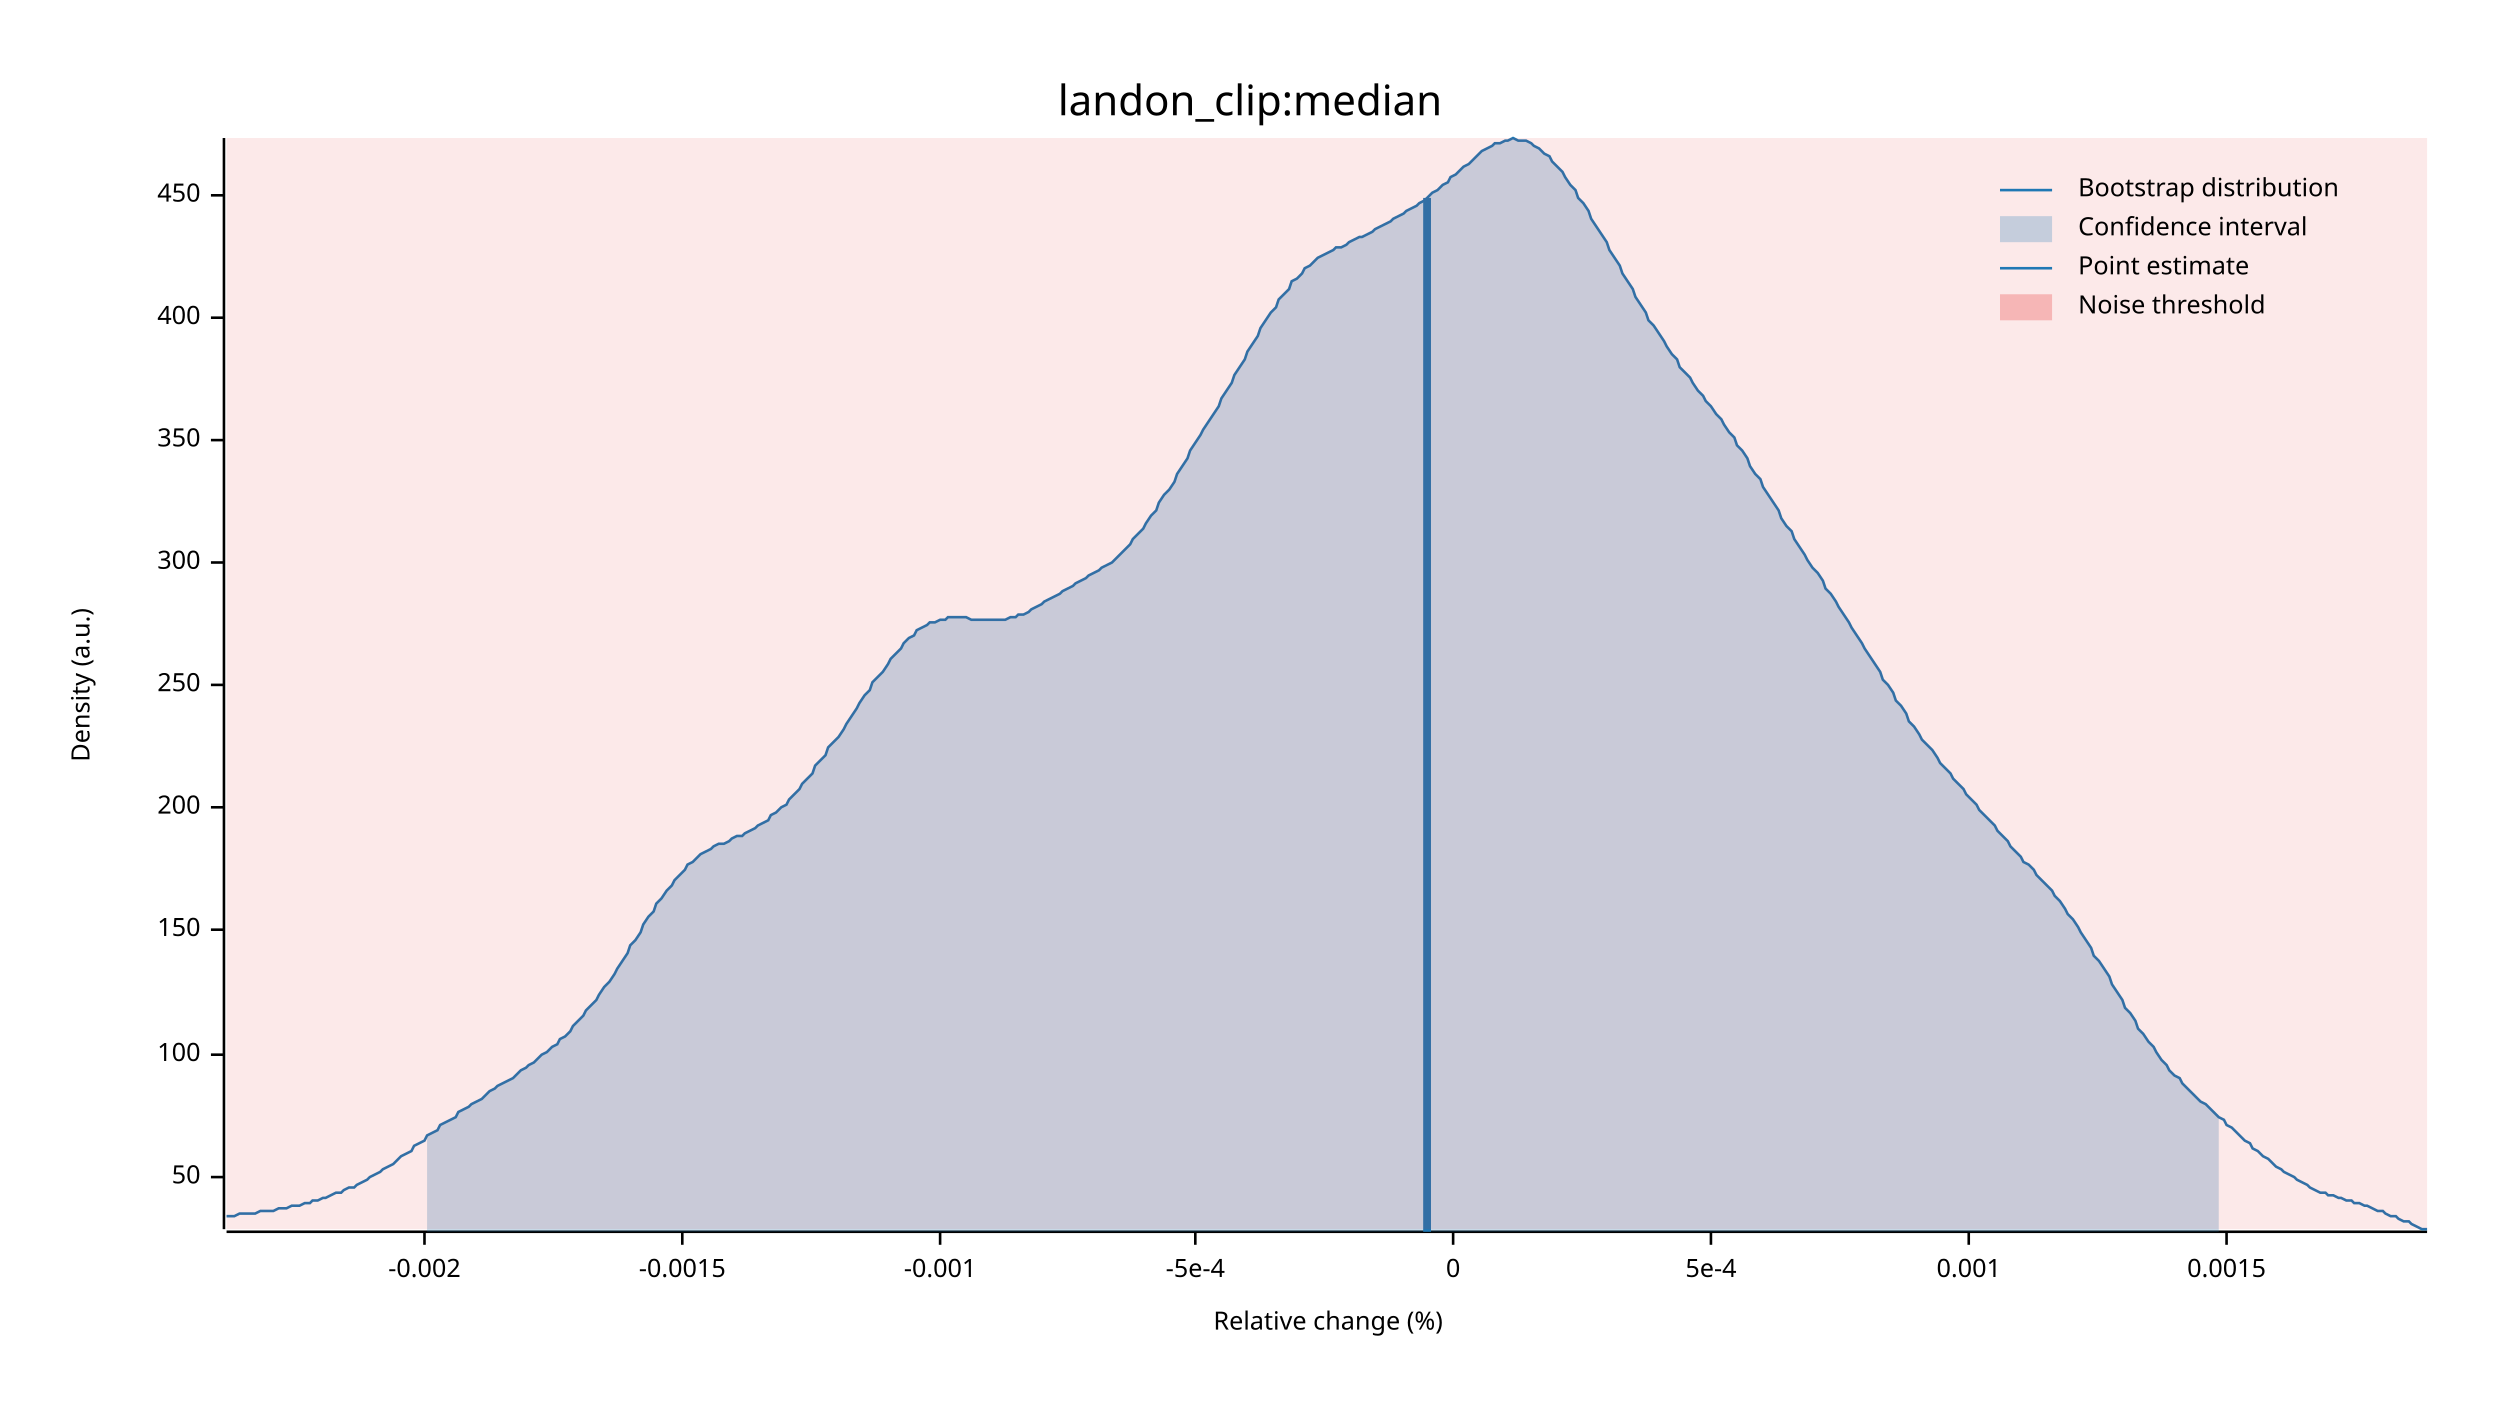
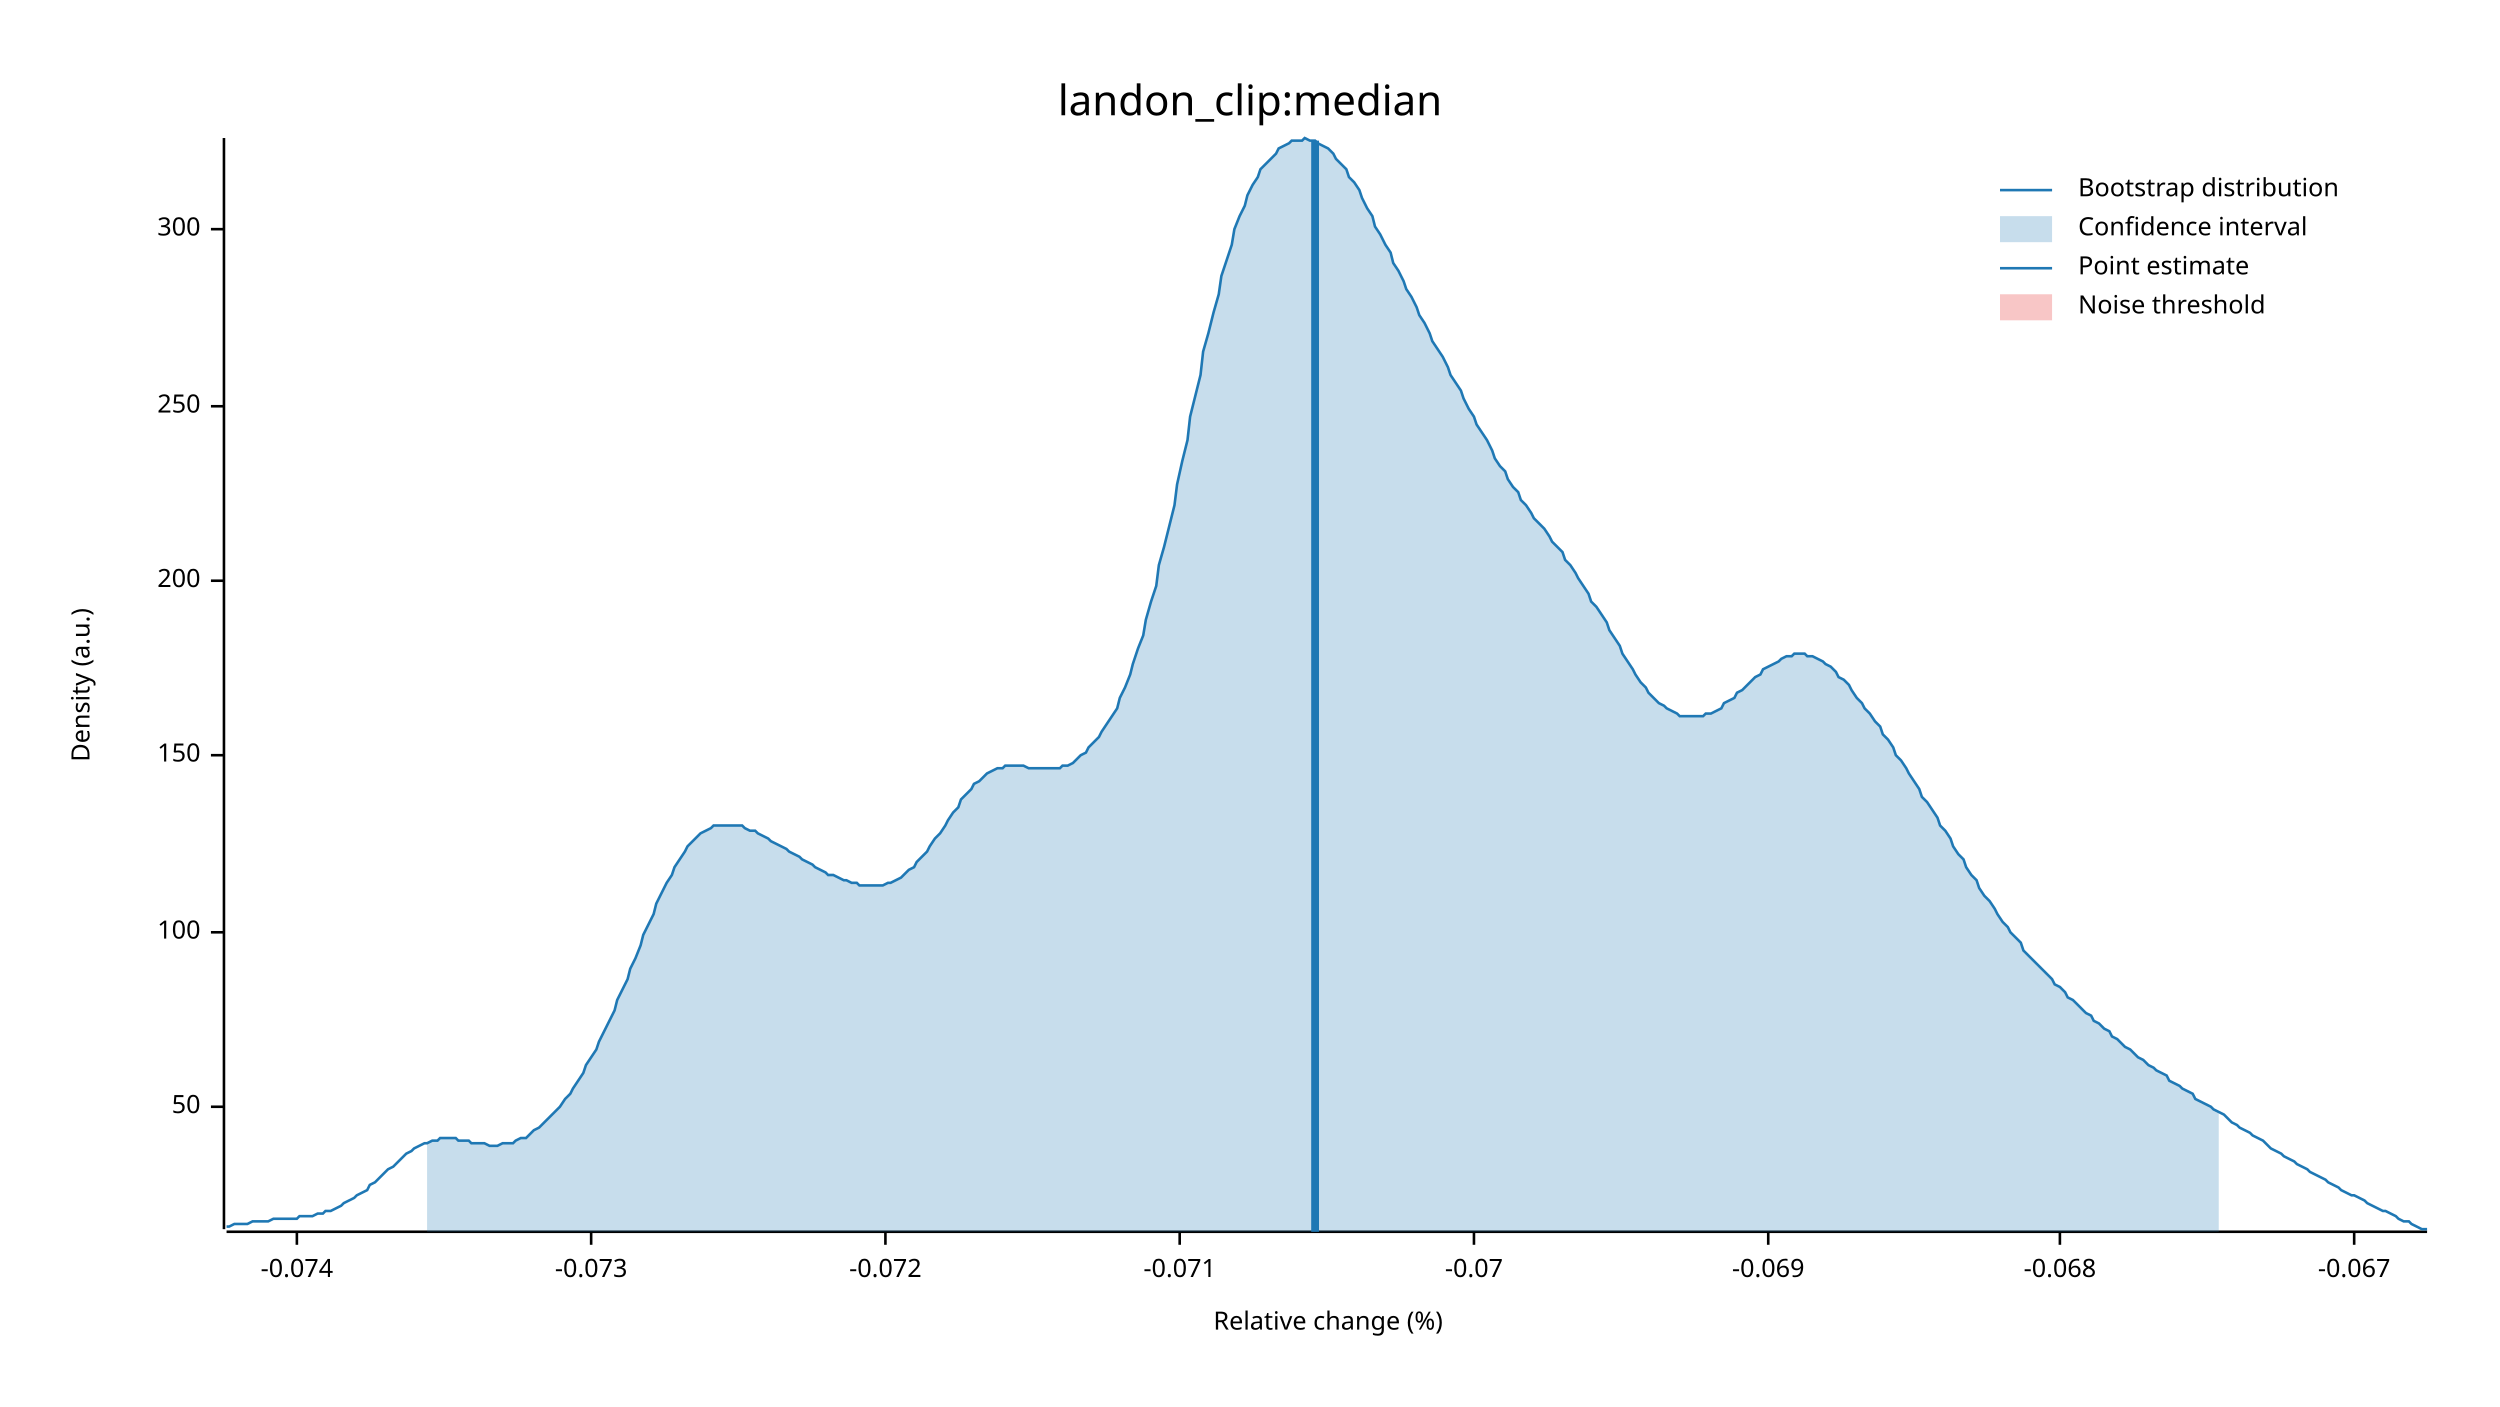
<svg xmlns="http://www.w3.org/2000/svg" width="960" height="540" viewBox="0 0 960 540">
  <text x="480" y="32" dy="0.76em" text-anchor="middle" font-family="sans-serif" font-size="16.129" opacity="1" fill="#000000">
landon_clip:median
</text>
  <text x="27" y="263" dy="0.76em" text-anchor="middle" font-family="sans-serif" font-size="9.677" opacity="1" fill="#000000" transform="rotate(270, 27, 263)">
Density (a.u.)
</text>
  <text x="510" y="513" dy="-0.5ex" text-anchor="middle" font-family="sans-serif" font-size="9.677" opacity="1" fill="#000000">
Relative change (%)
</text>
  <polyline fill="none" opacity="1" stroke="#000000" stroke-width="1" points="86,53 86,472 " />
-   <text x="77" y="452" dy="0.5ex" text-anchor="end" font-family="sans-serif" font-size="9.677" opacity="1" fill="#000000">
+   <text x="77" y="425" dy="0.5ex" text-anchor="end" font-family="sans-serif" font-size="9.677" opacity="1" fill="#000000">
50
</text>
-   <polyline fill="none" opacity="1" stroke="#000000" stroke-width="1" points="81,452 86,452 " />
-   <text x="77" y="405" dy="0.5ex" text-anchor="end" font-family="sans-serif" font-size="9.677" opacity="1" fill="#000000">
+   <polyline fill="none" opacity="1" stroke="#000000" stroke-width="1" points="81,425 86,425 " />
+   <text x="77" y="358" dy="0.5ex" text-anchor="end" font-family="sans-serif" font-size="9.677" opacity="1" fill="#000000">
100
</text>
-   <polyline fill="none" opacity="1" stroke="#000000" stroke-width="1" points="81,405 86,405 " />
-   <text x="77" y="357" dy="0.5ex" text-anchor="end" font-family="sans-serif" font-size="9.677" opacity="1" fill="#000000">
+   <polyline fill="none" opacity="1" stroke="#000000" stroke-width="1" points="81,358 86,358 " />
+   <text x="77" y="290" dy="0.5ex" text-anchor="end" font-family="sans-serif" font-size="9.677" opacity="1" fill="#000000">
150
</text>
-   <polyline fill="none" opacity="1" stroke="#000000" stroke-width="1" points="81,357 86,357 " />
-   <text x="77" y="310" dy="0.5ex" text-anchor="end" font-family="sans-serif" font-size="9.677" opacity="1" fill="#000000">
+   <polyline fill="none" opacity="1" stroke="#000000" stroke-width="1" points="81,290 86,290 " />
+   <text x="77" y="223" dy="0.5ex" text-anchor="end" font-family="sans-serif" font-size="9.677" opacity="1" fill="#000000">
200
</text>
-   <polyline fill="none" opacity="1" stroke="#000000" stroke-width="1" points="81,310 86,310 " />
-   <text x="77" y="263" dy="0.5ex" text-anchor="end" font-family="sans-serif" font-size="9.677" opacity="1" fill="#000000">
+   <polyline fill="none" opacity="1" stroke="#000000" stroke-width="1" points="81,223 86,223 " />
+   <text x="77" y="156" dy="0.5ex" text-anchor="end" font-family="sans-serif" font-size="9.677" opacity="1" fill="#000000">
250
</text>
-   <polyline fill="none" opacity="1" stroke="#000000" stroke-width="1" points="81,263 86,263 " />
-   <text x="77" y="216" dy="0.5ex" text-anchor="end" font-family="sans-serif" font-size="9.677" opacity="1" fill="#000000">
+   <polyline fill="none" opacity="1" stroke="#000000" stroke-width="1" points="81,156 86,156 " />
+   <text x="77" y="88" dy="0.5ex" text-anchor="end" font-family="sans-serif" font-size="9.677" opacity="1" fill="#000000">
300
</text>
-   <polyline fill="none" opacity="1" stroke="#000000" stroke-width="1" points="81,216 86,216 " />
-   <text x="77" y="169" dy="0.5ex" text-anchor="end" font-family="sans-serif" font-size="9.677" opacity="1" fill="#000000">
- 350
+   <polyline fill="none" opacity="1" stroke="#000000" stroke-width="1" points="81,88 86,88 " />
+   <polyline fill="none" opacity="1" stroke="#000000" stroke-width="1" points="87,473 932,473 " />
+   <text x="114" y="483" dy="0.76em" text-anchor="middle" font-family="sans-serif" font-size="9.677" opacity="1" fill="#000000">
+ -0.074
</text>
-   <polyline fill="none" opacity="1" stroke="#000000" stroke-width="1" points="81,169 86,169 " />
-   <text x="77" y="122" dy="0.5ex" text-anchor="end" font-family="sans-serif" font-size="9.677" opacity="1" fill="#000000">
- 400
+   <polyline fill="none" opacity="1" stroke="#000000" stroke-width="1" points="114,473 114,478 " />
+   <text x="227" y="483" dy="0.76em" text-anchor="middle" font-family="sans-serif" font-size="9.677" opacity="1" fill="#000000">
+ -0.073
</text>
-   <polyline fill="none" opacity="1" stroke="#000000" stroke-width="1" points="81,122 86,122 " />
-   <text x="77" y="75" dy="0.5ex" text-anchor="end" font-family="sans-serif" font-size="9.677" opacity="1" fill="#000000">
- 450
+   <polyline fill="none" opacity="1" stroke="#000000" stroke-width="1" points="227,473 227,478 " />
+   <text x="340" y="483" dy="0.76em" text-anchor="middle" font-family="sans-serif" font-size="9.677" opacity="1" fill="#000000">
+ -0.072
</text>
-   <polyline fill="none" opacity="1" stroke="#000000" stroke-width="1" points="81,75 86,75 " />
-   <polyline fill="none" opacity="1" stroke="#000000" stroke-width="1" points="87,473 932,473 " />
-   <text x="163" y="483" dy="0.76em" text-anchor="middle" font-family="sans-serif" font-size="9.677" opacity="1" fill="#000000">
- -0.002
+   <polyline fill="none" opacity="1" stroke="#000000" stroke-width="1" points="340,473 340,478 " />
+   <text x="453" y="483" dy="0.76em" text-anchor="middle" font-family="sans-serif" font-size="9.677" opacity="1" fill="#000000">
+ -0.071
</text>
-   <polyline fill="none" opacity="1" stroke="#000000" stroke-width="1" points="163,473 163,478 " />
-   <text x="262" y="483" dy="0.76em" text-anchor="middle" font-family="sans-serif" font-size="9.677" opacity="1" fill="#000000">
- -0.0015
+   <polyline fill="none" opacity="1" stroke="#000000" stroke-width="1" points="453,473 453,478 " />
+   <text x="566" y="483" dy="0.76em" text-anchor="middle" font-family="sans-serif" font-size="9.677" opacity="1" fill="#000000">
+ -0.07
</text>
-   <polyline fill="none" opacity="1" stroke="#000000" stroke-width="1" points="262,473 262,478 " />
-   <text x="361" y="483" dy="0.76em" text-anchor="middle" font-family="sans-serif" font-size="9.677" opacity="1" fill="#000000">
- -0.001
+   <polyline fill="none" opacity="1" stroke="#000000" stroke-width="1" points="566,473 566,478 " />
+   <text x="679" y="483" dy="0.76em" text-anchor="middle" font-family="sans-serif" font-size="9.677" opacity="1" fill="#000000">
+ -0.069
</text>
-   <polyline fill="none" opacity="1" stroke="#000000" stroke-width="1" points="361,473 361,478 " />
-   <text x="459" y="483" dy="0.76em" text-anchor="middle" font-family="sans-serif" font-size="9.677" opacity="1" fill="#000000">
- -5e-4
+   <polyline fill="none" opacity="1" stroke="#000000" stroke-width="1" points="679,473 679,478 " />
+   <text x="791" y="483" dy="0.76em" text-anchor="middle" font-family="sans-serif" font-size="9.677" opacity="1" fill="#000000">
+ -0.068
</text>
-   <polyline fill="none" opacity="1" stroke="#000000" stroke-width="1" points="459,473 459,478 " />
-   <text x="558" y="483" dy="0.76em" text-anchor="middle" font-family="sans-serif" font-size="9.677" opacity="1" fill="#000000">
- 0
+   <polyline fill="none" opacity="1" stroke="#000000" stroke-width="1" points="791,473 791,478 " />
+   <text x="904" y="483" dy="0.76em" text-anchor="middle" font-family="sans-serif" font-size="9.677" opacity="1" fill="#000000">
+ -0.067
</text>
-   <polyline fill="none" opacity="1" stroke="#000000" stroke-width="1" points="558,473 558,478 " />
-   <text x="657" y="483" dy="0.76em" text-anchor="middle" font-family="sans-serif" font-size="9.677" opacity="1" fill="#000000">
- 5e-4
- </text>
-   <polyline fill="none" opacity="1" stroke="#000000" stroke-width="1" points="657,473 657,478 " />
-   <text x="756" y="483" dy="0.76em" text-anchor="middle" font-family="sans-serif" font-size="9.677" opacity="1" fill="#000000">
- 0.001
- </text>
-   <polyline fill="none" opacity="1" stroke="#000000" stroke-width="1" points="756,473 756,478 " />
-   <text x="855" y="483" dy="0.76em" text-anchor="middle" font-family="sans-serif" font-size="9.677" opacity="1" fill="#000000">
- 0.0015
- </text>
-   <polyline fill="none" opacity="1" stroke="#000000" stroke-width="1" points="855,473 855,478 " />
-   <polyline fill="none" opacity="1" stroke="#1F78B4" stroke-width="1" points="87,467 88,467 90,467 92,466 93,466 95,466 97,466 98,466 100,465 102,465 103,465 105,465 107,464 109,464 110,464 112,463 114,463 115,463 117,462 119,462 120,461 122,461 124,460 125,460 127,459 129,458 131,458 132,457 134,456 136,456 137,455 139,454 141,453 142,452 144,451 146,450 147,449 149,448 151,447 153,445 154,444 156,443 158,442 159,440 161,439 163,438 164,436 166,435 168,434 169,432 171,431 173,430 175,429 176,427 178,426 180,425 181,424 183,423 185,422 186,421 188,419 190,418 191,417 193,416 195,415 197,414 198,413 200,411 202,410 203,409 205,408 207,406 208,405 210,404 212,402 214,401 215,399 217,398 219,396 220,394 222,392 224,390 225,388 227,386 229,384 230,382 232,379 234,377 236,374 237,372 239,369 241,366 242,363 244,361 246,358 247,355 249,352 251,350 252,347 254,345 256,342 258,340 259,338 261,336 263,334 264,332 266,331 268,329 269,328 271,327 273,326 274,325 276,324 278,324 280,323 281,322 283,321 285,321 286,320 288,319 290,318 291,317 293,316 295,315 296,313 298,312 300,310 302,309 303,307 305,305 307,303 308,301 310,299 312,297 313,294 315,292 317,290 318,287 320,285 322,283 324,280 325,278 327,275 329,272 330,270 332,267 334,265 335,262 337,260 339,258 341,255 342,253 344,251 346,249 347,247 349,245 351,244 352,242 354,241 356,240 357,239 359,239 361,238 363,238 364,237 366,237 368,237 369,237 371,237 373,238 374,238 376,238 378,238 379,238 381,238 383,238 385,238 386,238 388,237 390,237 391,236 393,236 395,235 396,234 398,233 400,232 401,231 403,230 405,229 407,228 408,227 410,226 412,225 413,224 415,223 417,222 418,221 420,220 422,219 423,218 425,217 427,216 429,214 430,213 432,211 434,209 435,207 437,205 439,203 440,201 442,198 444,196 445,193 447,190 449,188 451,185 452,182 454,179 456,176 457,173 459,170 461,167 462,165 464,162 466,159 468,156 469,153 471,150 473,147 474,144 476,141 478,138 479,135 481,132 483,129 484,126 486,123 488,120 490,118 491,115 493,113 495,111 496,108 498,107 500,105 501,103 503,102 505,100 506,99 508,98 510,97 512,96 513,95 515,95 517,94 518,93 520,92 522,91 523,91 525,90 527,89 528,88 530,87 532,86 534,85 535,84 537,83 539,82 540,81 542,80 544,79 545,78 547,77 549,75 550,74 552,73 554,71 556,70 557,68 559,67 561,65 562,64 564,63 566,61 567,60 569,58 571,57 573,56 574,55 576,55 578,54 579,54 581,53 583,54 584,54 586,54 588,55 589,56 591,57 593,59 595,60 596,62 598,64 600,66 601,68 603,71 605,73 606,76 608,78 610,81 611,84 613,87 615,90 617,93 618,96 620,99 622,102 623,105 625,108 627,111 628,114 630,117 632,120 633,123 635,125 637,128 639,131 640,133 642,136 644,138 645,141 647,143 649,145 650,147 652,150 654,152 655,154 657,156 659,159 661,161 662,163 664,166 666,168 667,171 669,173 671,176 672,179 674,182 676,184 677,187 679,190 681,193 683,196 684,199 686,202 688,204 689,207 691,210 693,213 694,215 696,218 698,220 700,223 701,226 703,228 705,231 706,233 708,236 710,239 711,241 713,244 715,247 716,249 718,252 720,255 722,258 723,261 725,263 727,266 728,269 730,271 732,274 733,277 735,279 737,282 738,284 740,286 742,288 744,291 745,293 747,295 749,297 750,299 752,301 754,303 755,305 757,307 759,309 760,311 762,313 764,315 766,317 767,319 769,321 771,323 772,325 774,327 776,329 777,331 779,332 781,334 782,336 784,338 786,340 788,342 789,344 791,346 793,349 794,351 796,353 798,356 799,358 801,361 803,364 804,367 806,369 808,372 810,375 811,378 813,381 815,384 816,387 818,389 820,392 821,395 823,397 825,400 827,402 828,404 830,407 832,409 833,411 835,413 837,414 838,416 840,418 842,420 843,421 845,423 847,424 849,426 850,427 852,429 854,430 855,432 857,433 859,435 860,436 862,438 864,439 865,441 867,442 869,444 871,445 872,446 874,448 876,449 877,450 879,451 881,452 882,453 884,454 886,455 887,456 889,457 891,458 893,458 894,459 896,459 898,460 899,460 901,461 903,461 904,462 906,462 908,463 909,463 911,464 913,465 915,465 916,466 918,467 920,467 921,468 923,469 925,469 926,470 928,471 930,472 932,472 " />
-   <polygon opacity="0.25" fill="#1F78B4" points="164,436 166,435 168,434 169,432 171,431 173,430 175,429 176,427 178,426 180,425 181,424 183,423 185,422 186,421 188,419 190,418 191,417 193,416 195,415 197,414 198,413 200,411 202,410 203,409 205,408 207,406 208,405 210,404 212,402 214,401 215,399 217,398 219,396 220,394 222,392 224,390 225,388 227,386 229,384 230,382 232,379 234,377 236,374 237,372 239,369 241,366 242,363 244,361 246,358 247,355 249,352 251,350 252,347 254,345 256,342 258,340 259,338 261,336 263,334 264,332 266,331 268,329 269,328 271,327 273,326 274,325 276,324 278,324 280,323 281,322 283,321 285,321 286,320 288,319 290,318 291,317 293,316 295,315 296,313 298,312 300,310 302,309 303,307 305,305 307,303 308,301 310,299 312,297 313,294 315,292 317,290 318,287 320,285 322,283 324,280 325,278 327,275 329,272 330,270 332,267 334,265 335,262 337,260 339,258 341,255 342,253 344,251 346,249 347,247 349,245 351,244 352,242 354,241 356,240 357,239 359,239 361,238 363,238 364,237 366,237 368,237 369,237 371,237 373,238 374,238 376,238 378,238 379,238 381,238 383,238 385,238 386,238 388,237 390,237 391,236 393,236 395,235 396,234 398,233 400,232 401,231 403,230 405,229 407,228 408,227 410,226 412,225 413,224 415,223 417,222 418,221 420,220 422,219 423,218 425,217 427,216 429,214 430,213 432,211 434,209 435,207 437,205 439,203 440,201 442,198 444,196 445,193 447,190 449,188 451,185 452,182 454,179 456,176 457,173 459,170 461,167 462,165 464,162 466,159 468,156 469,153 471,150 473,147 474,144 476,141 478,138 479,135 481,132 483,129 484,126 486,123 488,120 490,118 491,115 493,113 495,111 496,108 498,107 500,105 501,103 503,102 505,100 506,99 508,98 510,97 512,96 513,95 515,95 517,94 518,93 520,92 522,91 523,91 525,90 527,89 528,88 530,87 532,86 534,85 535,84 537,83 539,82 540,81 542,80 544,79 545,78 547,77 549,75 550,74 552,73 554,71 556,70 557,68 559,67 561,65 562,64 564,63 566,61 567,60 569,58 571,57 573,56 574,55 576,55 578,54 579,54 581,53 583,54 584,54 586,54 588,55 589,56 591,57 593,59 595,60 596,62 598,64 600,66 601,68 603,71 605,73 606,76 608,78 610,81 611,84 613,87 615,90 617,93 618,96 620,99 622,102 623,105 625,108 627,111 628,114 630,117 632,120 633,123 635,125 637,128 639,131 640,133 642,136 644,138 645,141 647,143 649,145 650,147 652,150 654,152 655,154 657,156 659,159 661,161 662,163 664,166 666,168 667,171 669,173 671,176 672,179 674,182 676,184 677,187 679,190 681,193 683,196 684,199 686,202 688,204 689,207 691,210 693,213 694,215 696,218 698,220 700,223 701,226 703,228 705,231 706,233 708,236 710,239 711,241 713,244 715,247 716,249 718,252 720,255 722,258 723,261 725,263 727,266 728,269 730,271 732,274 733,277 735,279 737,282 738,284 740,286 742,288 744,291 745,293 747,295 749,297 750,299 752,301 754,303 755,305 757,307 759,309 760,311 762,313 764,315 766,317 767,319 769,321 771,323 772,325 774,327 776,329 777,331 779,332 781,334 782,336 784,338 786,340 788,342 789,344 791,346 793,349 794,351 796,353 798,356 799,358 801,361 803,364 804,367 806,369 808,372 810,375 811,378 813,381 815,384 816,387 818,389 820,392 821,395 823,397 825,400 827,402 828,404 830,407 832,409 833,411 835,413 837,414 838,416 840,418 842,420 843,421 845,423 847,424 849,426 850,427 852,429 852,473 164,473 " />
-   <polyline fill="none" opacity="1" stroke="#1F78B4" stroke-width="3" points="548,473 548,76 " />
-   <rect x="87" y="53" width="845" height="419" opacity="0.1" fill="#E31A1C" stroke="none" />
+   <polyline fill="none" opacity="1" stroke="#000000" stroke-width="1" points="904,473 904,478 " />
+   <polyline fill="none" opacity="1" stroke="#1F78B4" stroke-width="1" points="87,471 88,471 90,470 92,470 93,470 95,470 97,469 98,469 100,469 102,469 103,469 105,468 107,468 109,468 110,468 112,468 114,468 115,467 117,467 119,467 120,467 122,466 124,466 125,465 127,465 129,464 131,463 132,462 134,461 136,460 137,459 139,458 141,457 142,455 144,454 146,452 147,451 149,449 151,448 153,446 154,445 156,443 158,442 159,441 161,440 163,439 164,439 166,438 168,438 169,437 171,437 173,437 175,437 176,438 178,438 180,438 181,439 183,439 185,439 186,439 188,440 190,440 191,440 193,439 195,439 197,439 198,438 200,437 202,437 203,436 205,434 207,433 208,432 210,430 212,428 214,426 215,425 217,422 219,420 220,418 222,415 224,412 225,409 227,406 229,403 230,400 232,396 234,392 236,388 237,384 239,380 241,376 242,372 244,368 246,363 247,359 249,355 251,351 252,347 254,343 256,339 258,336 259,333 261,330 263,327 264,325 266,323 268,321 269,320 271,319 273,318 274,317 276,317 278,317 280,317 281,317 283,317 285,317 286,318 288,319 290,319 291,320 293,321 295,322 296,323 298,324 300,325 302,326 303,327 305,328 307,329 308,330 310,331 312,332 313,333 315,334 317,335 318,336 320,336 322,337 324,338 325,338 327,339 329,339 330,340 332,340 334,340 335,340 337,340 339,340 341,339 342,339 344,338 346,337 347,336 349,334 351,333 352,331 354,329 356,327 357,325 359,322 361,320 363,317 364,315 366,312 368,310 369,307 371,305 373,303 374,301 376,300 378,298 379,297 381,296 383,295 385,295 386,294 388,294 390,294 391,294 393,294 395,295 396,295 398,295 400,295 401,295 403,295 405,295 407,295 408,294 410,294 412,293 413,292 415,290 417,289 418,287 420,285 422,283 423,281 425,278 427,275 429,272 430,268 432,264 434,259 435,255 437,249 439,244 440,238 442,231 444,225 445,217 447,210 449,202 451,194 452,186 454,177 456,169 457,160 459,152 461,144 462,135 464,128 466,120 468,113 469,106 471,100 473,94 474,88 476,83 478,79 479,75 481,71 483,68 484,65 486,63 488,61 490,59 491,57 493,56 495,55 496,54 498,54 500,54 501,53 503,54 505,54 506,55 508,56 510,57 512,59 513,61 515,63 517,65 518,68 520,70 522,73 523,76 525,80 527,83 528,87 530,90 532,94 534,97 535,101 537,104 539,108 540,111 542,114 544,118 545,121 547,124 549,128 550,131 552,134 554,137 556,141 557,144 559,147 561,150 562,153 564,157 566,160 567,163 569,166 571,169 573,173 574,176 576,179 578,181 579,184 581,187 583,189 584,192 586,194 588,197 589,199 591,201 593,203 595,206 596,208 598,210 600,212 601,215 603,217 605,220 606,222 608,225 610,228 611,231 613,233 615,236 617,239 618,242 620,245 622,248 623,251 625,254 627,257 628,259 630,262 632,264 633,266 635,268 637,270 639,271 640,272 642,273 644,274 645,275 647,275 649,275 650,275 652,275 654,275 655,274 657,274 659,273 661,272 662,270 664,269 666,268 667,266 669,265 671,263 672,262 674,260 676,259 677,257 679,256 681,255 683,254 684,253 686,252 688,252 689,251 691,251 693,251 694,252 696,252 698,253 700,254 701,255 703,256 705,258 706,260 708,261 710,263 711,265 713,268 715,270 716,272 718,274 720,277 722,279 723,282 725,284 727,287 728,290 730,292 732,295 733,297 735,300 737,303 738,306 740,308 742,311 744,314 745,317 747,319 749,322 750,325 752,328 754,330 755,333 757,336 759,338 760,341 762,344 764,346 766,349 767,351 769,354 771,356 772,358 774,360 776,362 777,365 779,367 781,369 782,370 784,372 786,374 788,376 789,378 791,379 793,381 794,383 796,384 798,386 799,387 801,389 803,390 804,392 806,393 808,395 810,396 811,398 813,399 815,401 816,402 818,403 820,405 821,406 823,407 825,409 827,410 828,411 830,412 832,413 833,415 835,416 837,417 838,418 840,419 842,420 843,422 845,423 847,424 849,425 850,426 852,427 854,428 855,429 857,431 859,432 860,433 862,434 864,435 865,436 867,437 869,438 871,440 872,441 874,442 876,443 877,444 879,445 881,446 882,447 884,448 886,449 887,450 889,451 891,452 893,453 894,454 896,455 898,456 899,457 901,458 903,459 904,459 906,460 908,461 909,462 911,463 913,464 915,465 916,465 918,466 920,467 921,468 923,469 925,469 926,470 928,471 930,472 932,472 " />
+   <polygon opacity="0.25" fill="#1F78B4" points="164,439 166,438 168,438 169,437 171,437 173,437 175,437 176,438 178,438 180,438 181,439 183,439 185,439 186,439 188,440 190,440 191,440 193,439 195,439 197,439 198,438 200,437 202,437 203,436 205,434 207,433 208,432 210,430 212,428 214,426 215,425 217,422 219,420 220,418 222,415 224,412 225,409 227,406 229,403 230,400 232,396 234,392 236,388 237,384 239,380 241,376 242,372 244,368 246,363 247,359 249,355 251,351 252,347 254,343 256,339 258,336 259,333 261,330 263,327 264,325 266,323 268,321 269,320 271,319 273,318 274,317 276,317 278,317 280,317 281,317 283,317 285,317 286,318 288,319 290,319 291,320 293,321 295,322 296,323 298,324 300,325 302,326 303,327 305,328 307,329 308,330 310,331 312,332 313,333 315,334 317,335 318,336 320,336 322,337 324,338 325,338 327,339 329,339 330,340 332,340 334,340 335,340 337,340 339,340 341,339 342,339 344,338 346,337 347,336 349,334 351,333 352,331 354,329 356,327 357,325 359,322 361,320 363,317 364,315 366,312 368,310 369,307 371,305 373,303 374,301 376,300 378,298 379,297 381,296 383,295 385,295 386,294 388,294 390,294 391,294 393,294 395,295 396,295 398,295 400,295 401,295 403,295 405,295 407,295 408,294 410,294 412,293 413,292 415,290 417,289 418,287 420,285 422,283 423,281 425,278 427,275 429,272 430,268 432,264 434,259 435,255 437,249 439,244 440,238 442,231 444,225 445,217 447,210 449,202 451,194 452,186 454,177 456,169 457,160 459,152 461,144 462,135 464,128 466,120 468,113 469,106 471,100 473,94 474,88 476,83 478,79 479,75 481,71 483,68 484,65 486,63 488,61 490,59 491,57 493,56 495,55 496,54 498,54 500,54 501,53 503,54 505,54 506,55 508,56 510,57 512,59 513,61 515,63 517,65 518,68 520,70 522,73 523,76 525,80 527,83 528,87 530,90 532,94 534,97 535,101 537,104 539,108 540,111 542,114 544,118 545,121 547,124 549,128 550,131 552,134 554,137 556,141 557,144 559,147 561,150 562,153 564,157 566,160 567,163 569,166 571,169 573,173 574,176 576,179 578,181 579,184 581,187 583,189 584,192 586,194 588,197 589,199 591,201 593,203 595,206 596,208 598,210 600,212 601,215 603,217 605,220 606,222 608,225 610,228 611,231 613,233 615,236 617,239 618,242 620,245 622,248 623,251 625,254 627,257 628,259 630,262 632,264 633,266 635,268 637,270 639,271 640,272 642,273 644,274 645,275 647,275 649,275 650,275 652,275 654,275 655,274 657,274 659,273 661,272 662,270 664,269 666,268 667,266 669,265 671,263 672,262 674,260 676,259 677,257 679,256 681,255 683,254 684,253 686,252 688,252 689,251 691,251 693,251 694,252 696,252 698,253 700,254 701,255 703,256 705,258 706,260 708,261 710,263 711,265 713,268 715,270 716,272 718,274 720,277 722,279 723,282 725,284 727,287 728,290 730,292 732,295 733,297 735,300 737,303 738,306 740,308 742,311 744,314 745,317 747,319 749,322 750,325 752,328 754,330 755,333 757,336 759,338 760,341 762,344 764,346 766,349 767,351 769,354 771,356 772,358 774,360 776,362 777,365 779,367 781,369 782,370 784,372 786,374 788,376 789,378 791,379 793,381 794,383 796,384 798,386 799,387 801,389 803,390 804,392 806,393 808,395 810,396 811,398 813,399 815,401 816,402 818,403 820,405 821,406 823,407 825,409 827,410 828,411 830,412 832,413 833,415 835,416 837,417 838,418 840,419 842,420 843,422 845,423 847,424 849,425 850,426 852,427 852,473 164,473 " />
+   <polyline fill="none" opacity="1" stroke="#1F78B4" stroke-width="3" points="505,473 505,54 " />
+   <rect x="509" y="53" width="0" height="419" opacity="0.1" fill="#E31A1C" stroke="none" />
  <text x="798" y="68" dy="0.76em" text-anchor="start" font-family="sans-serif" font-size="9.677" opacity="1" fill="#000000">
Bootstrap distribution
</text>
  <text x="798" y="83" dy="0.76em" text-anchor="start" font-family="sans-serif" font-size="9.677" opacity="1" fill="#000000">
Confidence interval
</text>
  <text x="798" y="98" dy="0.76em" text-anchor="start" font-family="sans-serif" font-size="9.677" opacity="1" fill="#000000">
Point estimate
</text>
  <text x="798" y="113" dy="0.76em" text-anchor="start" font-family="sans-serif" font-size="9.677" opacity="1" fill="#000000">
Noise threshold
</text>
  <polyline fill="none" opacity="1" stroke="#1F78B4" stroke-width="1" points="768,73 788,73 " />
  <rect x="768" y="83" width="20" height="10" opacity="0.25" fill="#1F78B4" stroke="none" />
  <polyline fill="none" opacity="1" stroke="#1F78B4" stroke-width="1" points="768,103 788,103 " />
  <rect x="768" y="113" width="20" height="10" opacity="0.25" fill="#E31A1C" stroke="none" />
</svg>
